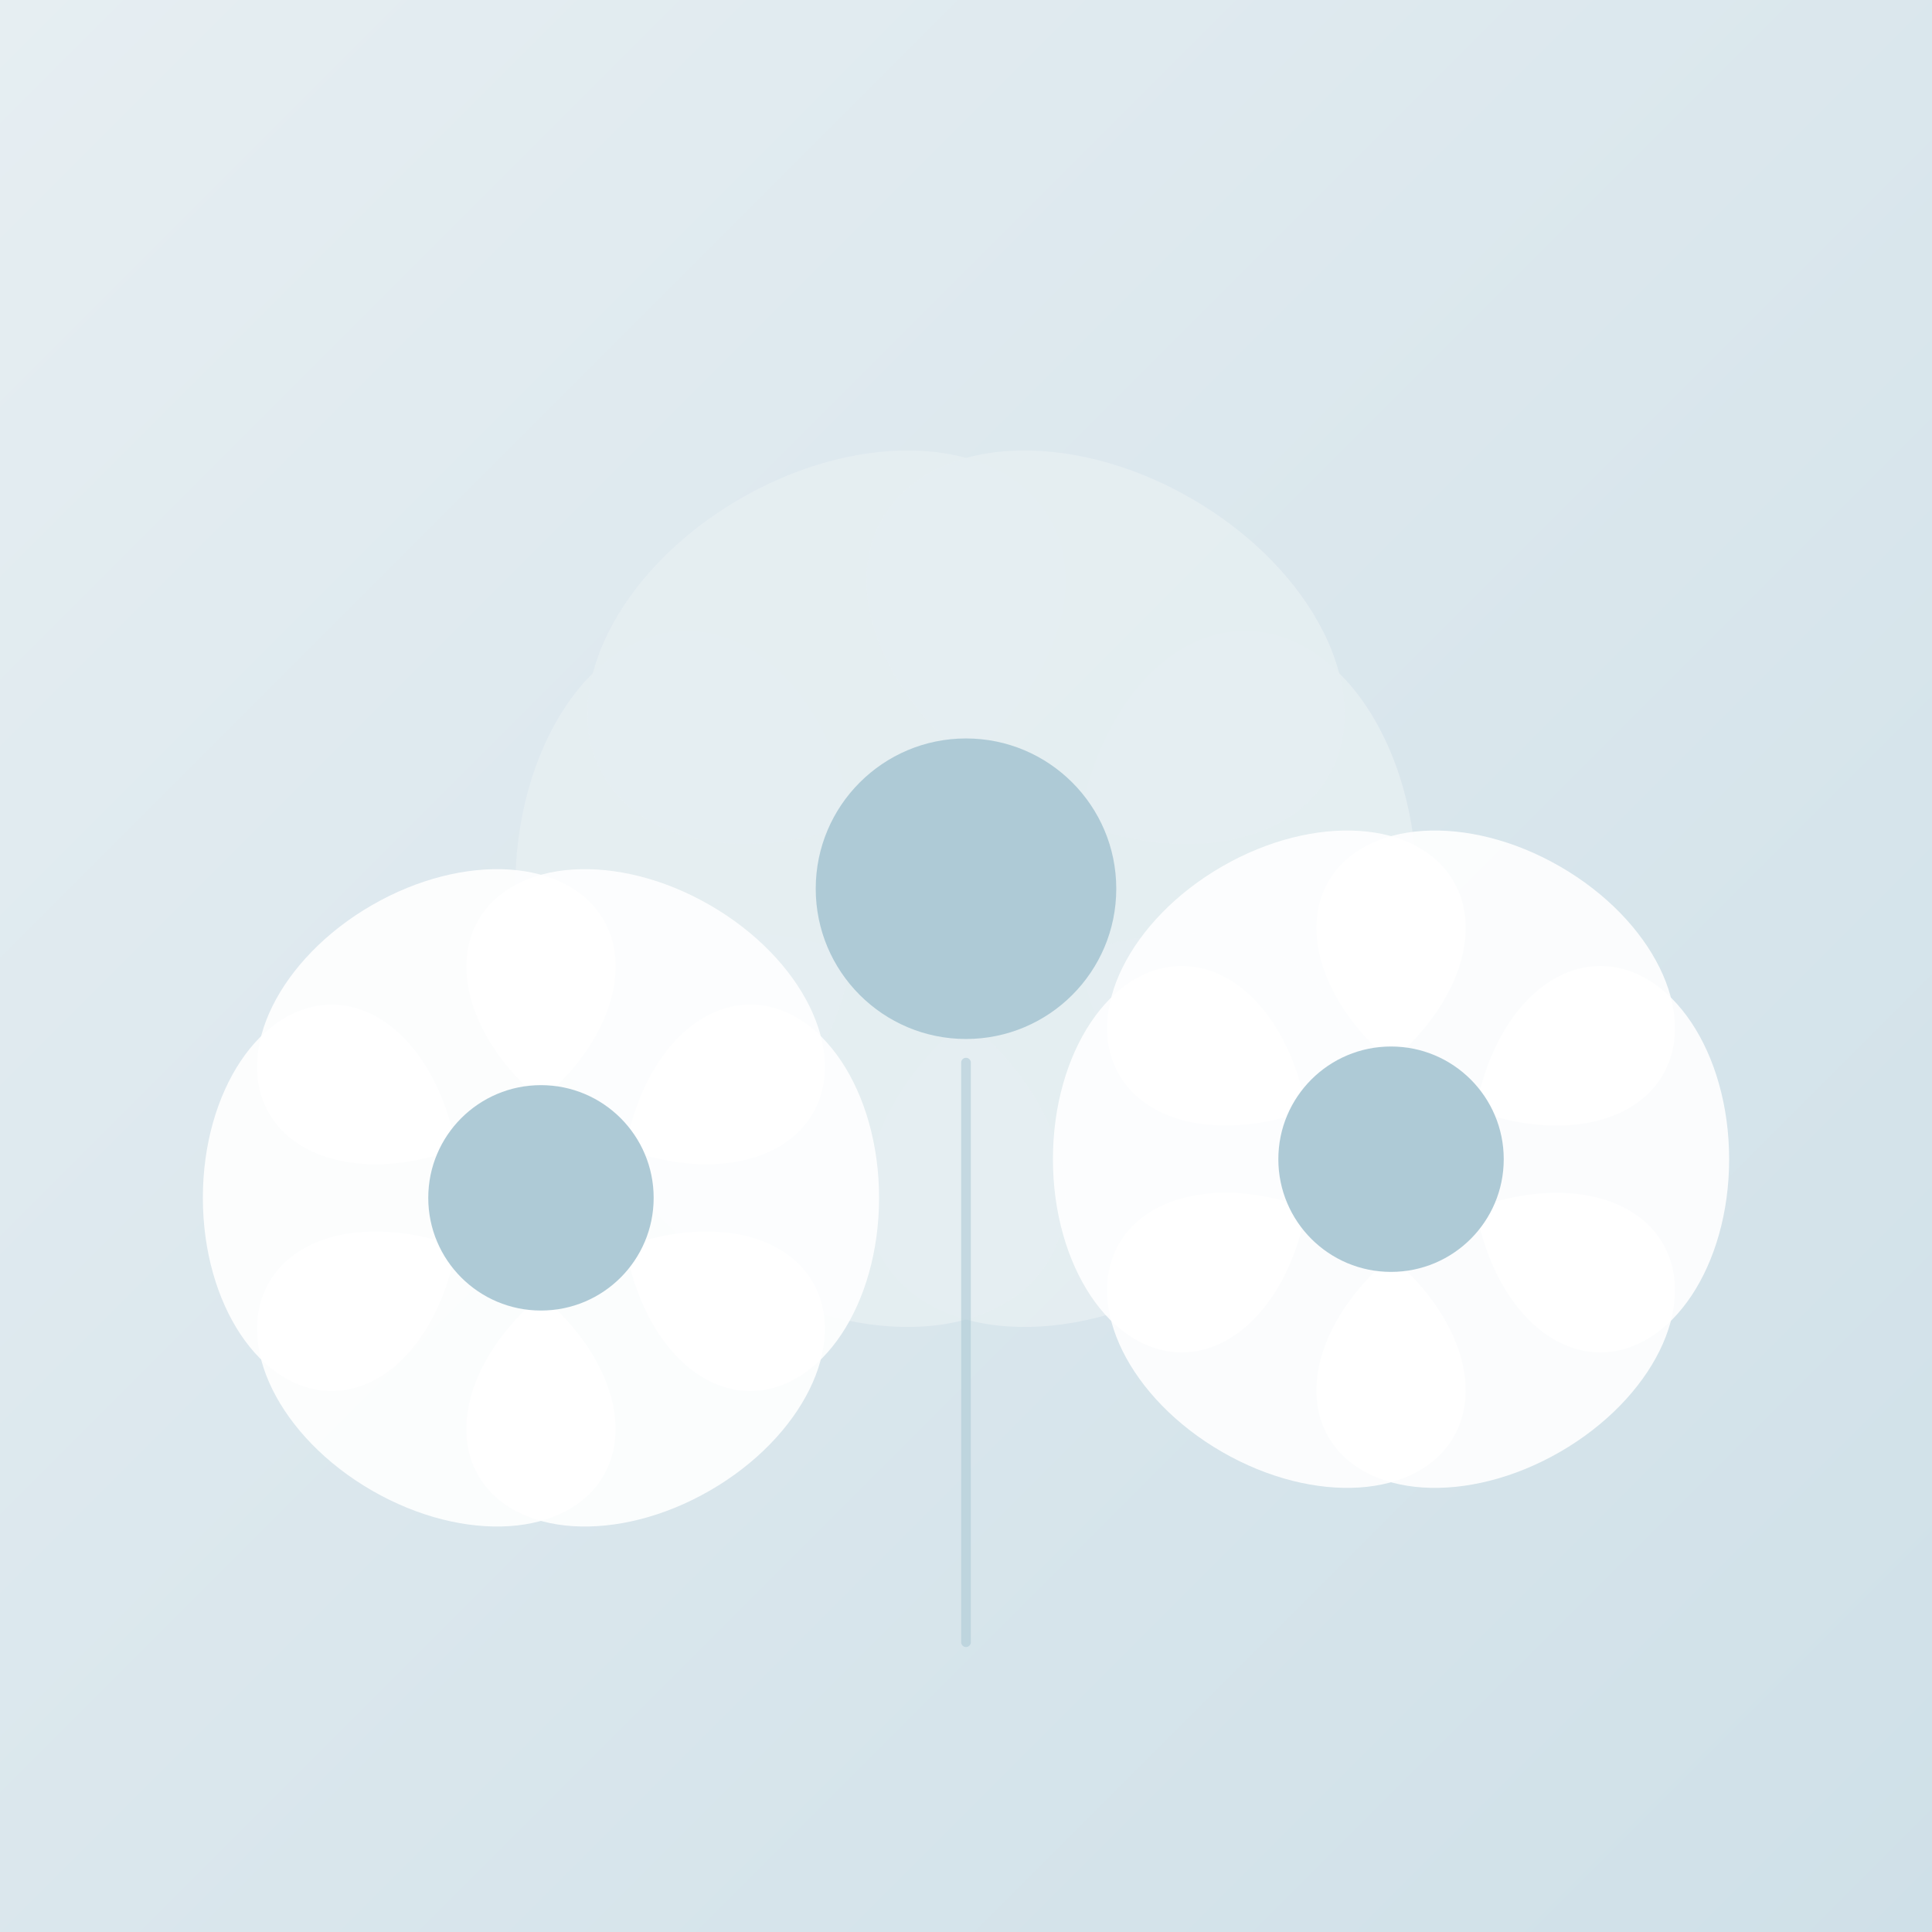
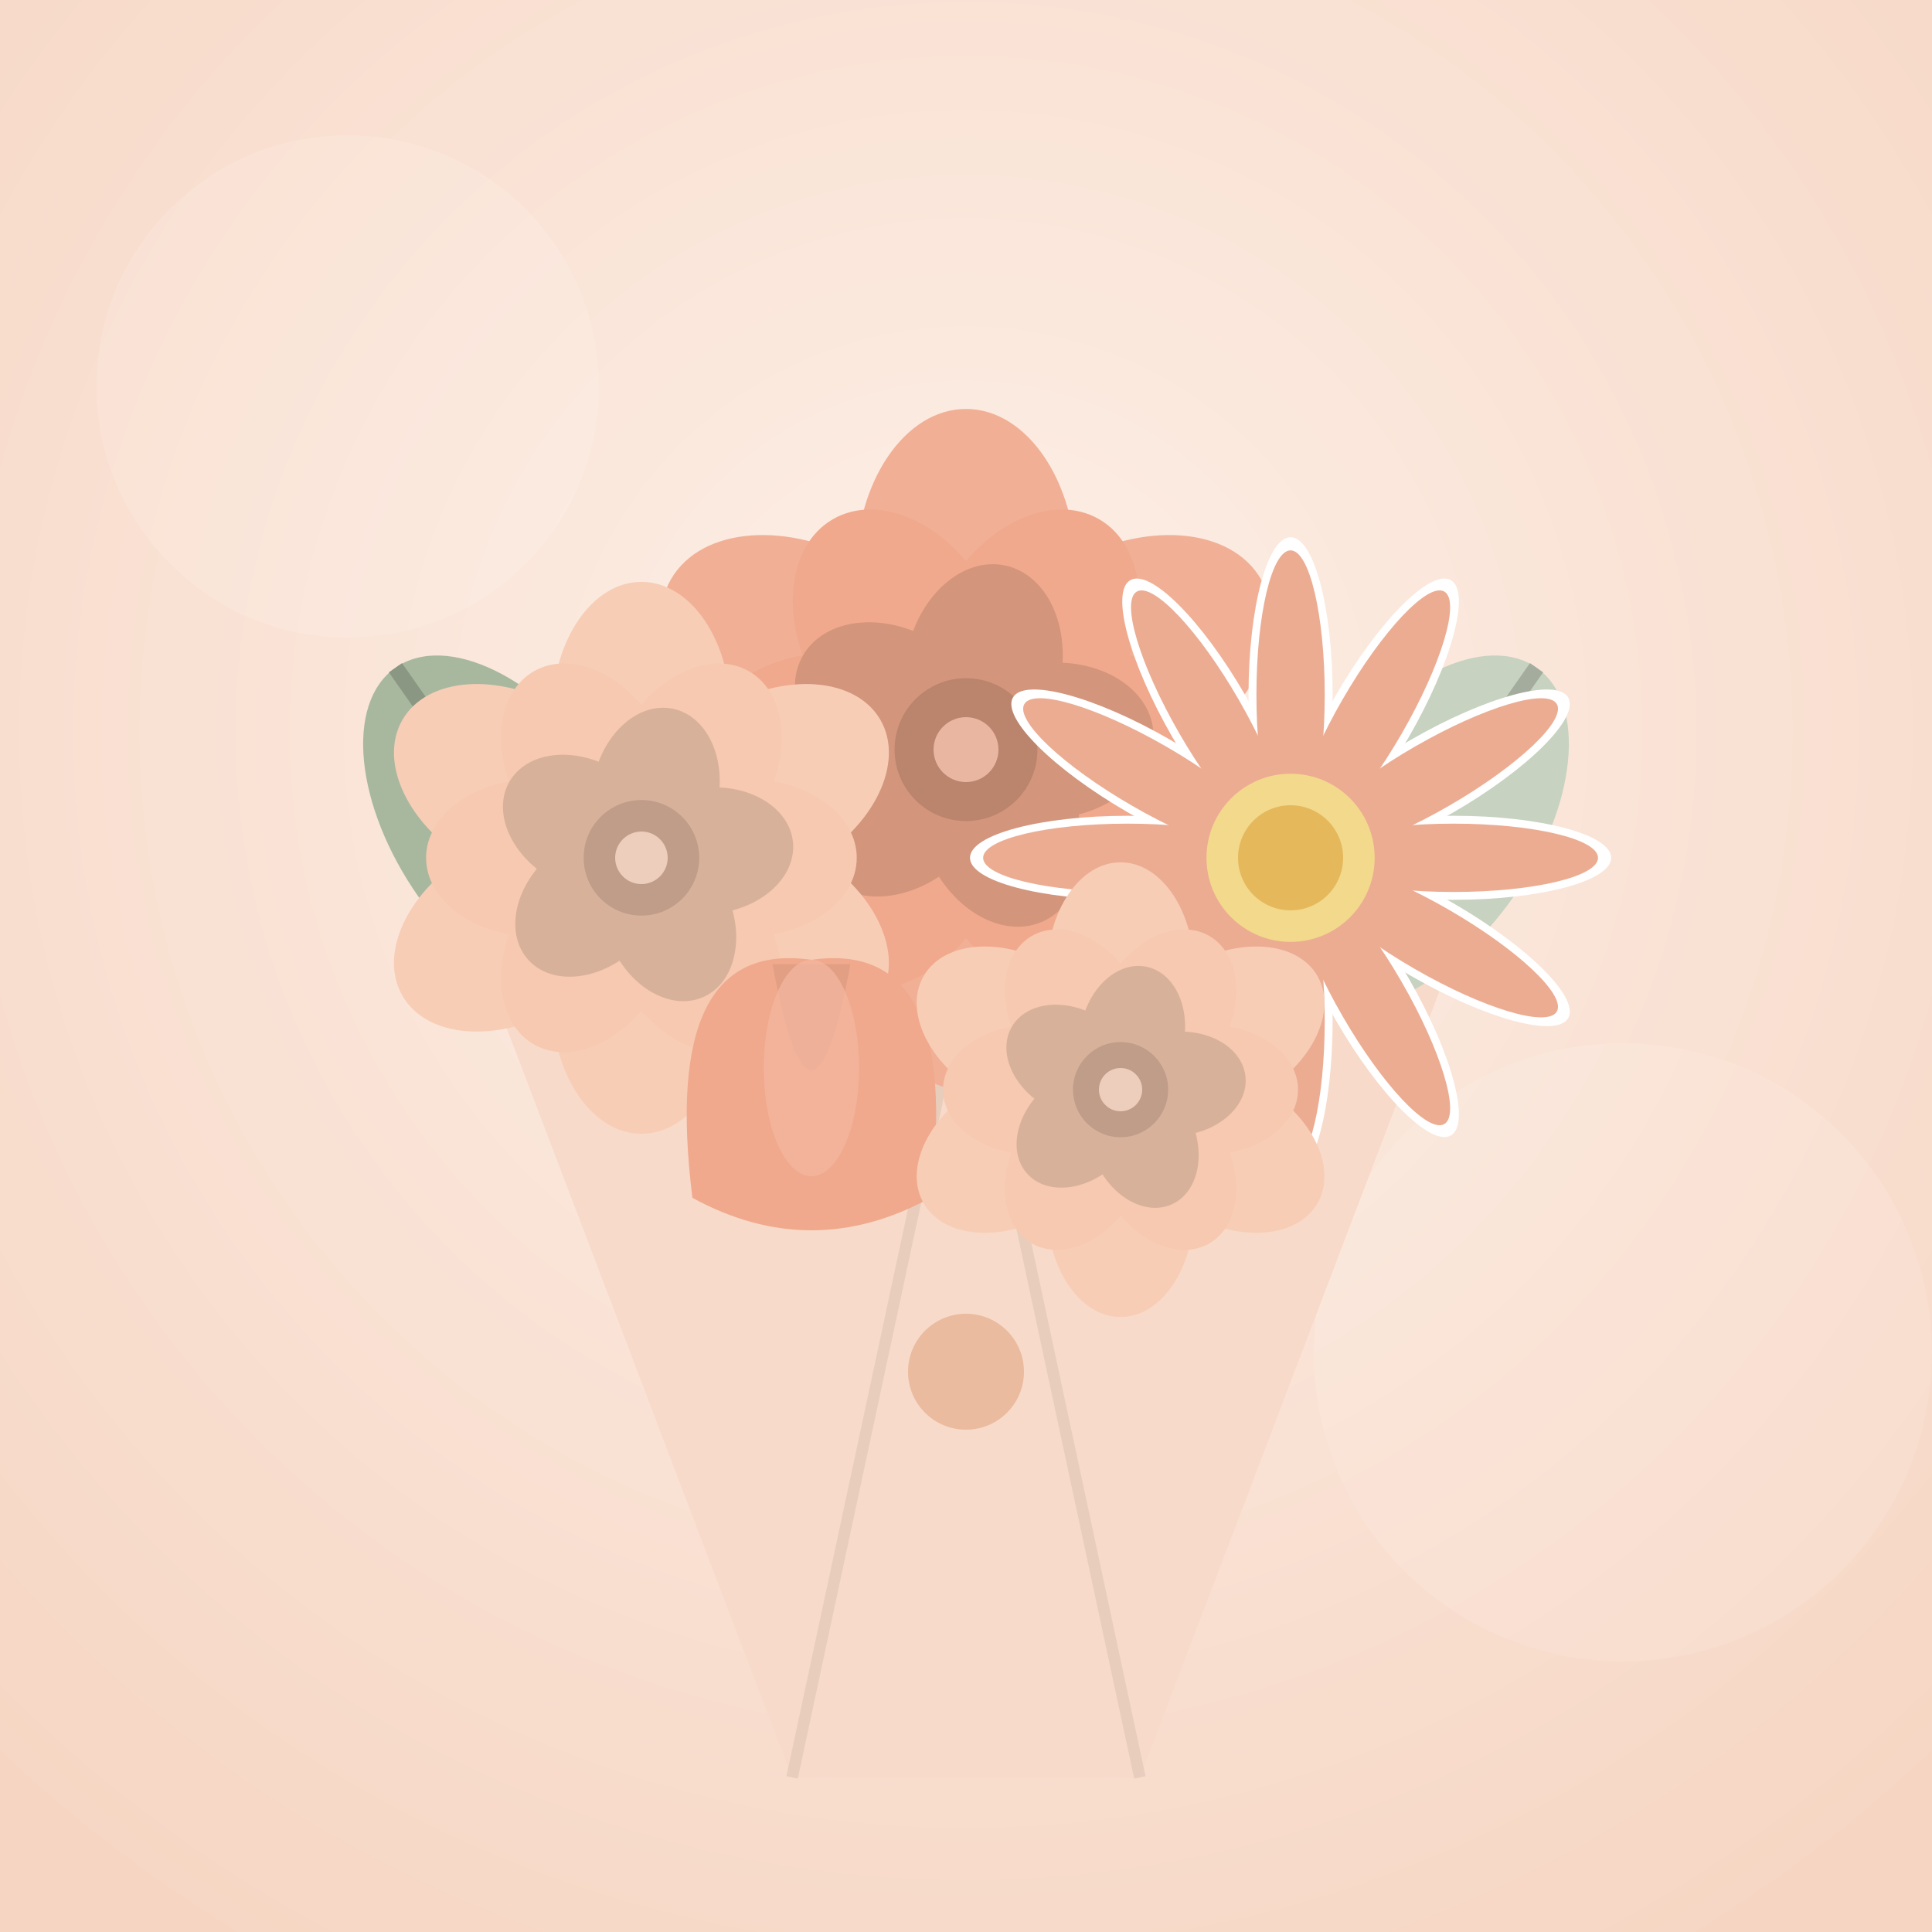
<svg xmlns="http://www.w3.org/2000/svg" width="600" height="600" viewBox="0 0 600 600">
  <defs>
-     <linearGradient id="gung9h" x1="0" y1="0" x2="1" y2="1">
-       <stop offset="0" stop-color="#E6EEF2" />
-       <stop offset="1" stop-color="#CFE0E8" />
-     </linearGradient>
+     <radialGradient id="g10" cx="50%" cy="38%" r="75%">
+       <stop offset="0" stop-color="#fdf0e8" />
+       <stop offset="1" stop-color="#F6D5C2" />
+     </radialGradient>
  </defs>
-   <rect width="600" height="600" fill="url(#gung9h)" />
-   <g transform="translate(300 276) scale(3.333333)">
-     <ellipse cx="26.0" cy="0.0" rx="16" ry="24" fill="#E6EEF2" opacity="0.9" transform="rotate(0 26.0 0.0)" />
-     <ellipse cx="13.0" cy="22.5" rx="16" ry="24" fill="#E6EEF2" opacity="0.9" transform="rotate(60 13.0 22.5)" />
-     <ellipse cx="-13.0" cy="22.5" rx="16" ry="24" fill="#E6EEF2" opacity="0.9" transform="rotate(120 -13.0 22.5)" />
-     <ellipse cx="-26.0" cy="0.0" rx="16" ry="24" fill="#E6EEF2" opacity="0.9" transform="rotate(180 -26.0 0.0)" />
-     <ellipse cx="-13.0" cy="-22.5" rx="16" ry="24" fill="#E6EEF2" opacity="0.9" transform="rotate(240 -13.0 -22.5)" />
-     <ellipse cx="13.0" cy="-22.5" rx="16" ry="24" fill="#E6EEF2" opacity="0.9" transform="rotate(300 13.0 -22.5)" />
-     <circle cx="0" cy="0" r="14" fill="#AECAD6" />
+   <rect width="600" height="600" fill="url(#g10)" />
+   <circle cx="108" cy="120" r="78" fill="#FFFFFF" opacity="0.12" />
+   <circle cx="504" cy="420" r="96" fill="#FFFFFF" opacity="0.1" />
+   <path d="M150 300 L450 300 L354 552 L246 552 Z" fill="#f7dac9" />
+   <path d="M300 300 L246 552" stroke="#dec4b5" stroke-width="3.6" opacity="0.6" />
+   <path d="M300 300 L354 552" stroke="#dec4b5" stroke-width="3.6" opacity="0.6" />
+   <g transform="rotate(-35 194.4 309.6)">
+     <ellipse cx="194.4" cy="247.2" rx="34.944" ry="62.4" fill="#A8B89F" />
+     <line x1="194.4" y1="309.6" x2="194.4" y2="184.8" stroke="#8a9782" stroke-width="4.992" />
  </g>
-   <g transform="translate(168 372) scale(2.5)">
-     <ellipse cx="26.0" cy="0.0" rx="16" ry="24" fill="#ffffff" opacity="0.9" transform="rotate(0 26.0 0.0)" />
-     <ellipse cx="13.0" cy="22.5" rx="16" ry="24" fill="#ffffff" opacity="0.9" transform="rotate(60 13.0 22.5)" />
-     <ellipse cx="-13.0" cy="22.5" rx="16" ry="24" fill="#ffffff" opacity="0.9" transform="rotate(120 -13.0 22.5)" />
-     <ellipse cx="-26.0" cy="0.0" rx="16" ry="24" fill="#ffffff" opacity="0.9" transform="rotate(180 -26.0 0.0)" />
-     <ellipse cx="-13.0" cy="-22.5" rx="16" ry="24" fill="#ffffff" opacity="0.9" transform="rotate(240 -13.0 -22.5)" />
-     <ellipse cx="13.0" cy="-22.5" rx="16" ry="24" fill="#ffffff" opacity="0.9" transform="rotate(300 13.0 -22.5)" />
-     <circle cx="0" cy="0" r="14" fill="#AECAD6" />
+   <g transform="rotate(35 405.6 309.6)">
+     <ellipse cx="405.6" cy="247.2" rx="34.944" ry="62.4" fill="#C7D2C0" />
+     <line x1="405.6" y1="309.6" x2="405.6" y2="184.8" stroke="#a3ac9d" stroke-width="4.992" />
  </g>
-   <g transform="translate(432 360) scale(2.5)">
-     <ellipse cx="26.0" cy="0.0" rx="16" ry="24" fill="#ffffff" opacity="0.9" transform="rotate(0 26.0 0.0)" />
-     <ellipse cx="13.0" cy="22.5" rx="16" ry="24" fill="#ffffff" opacity="0.9" transform="rotate(60 13.0 22.5)" />
-     <ellipse cx="-13.0" cy="22.5" rx="16" ry="24" fill="#ffffff" opacity="0.9" transform="rotate(120 -13.0 22.5)" />
-     <ellipse cx="-26.0" cy="0.0" rx="16" ry="24" fill="#ffffff" opacity="0.9" transform="rotate(180 -26.0 0.0)" />
-     <ellipse cx="-13.0" cy="-22.5" rx="16" ry="24" fill="#ffffff" opacity="0.9" transform="rotate(240 -13.0 -22.5)" />
-     <ellipse cx="13.0" cy="-22.5" rx="16" ry="24" fill="#ffffff" opacity="0.9" transform="rotate(300 13.0 -22.5)" />
-     <circle cx="0" cy="0" r="14" fill="#AECAD6" />
+   <g transform="rotate(0 300 338.4)">
+     <ellipse cx="300" cy="280.8" rx="32.256" ry="57.6" fill="#B7C6AE" />
+     <line x1="300" y1="338.4" x2="300" y2="223.2" stroke="#96a28f" stroke-width="4.608" />
  </g>
-   <path d="M300 330 L300 510" stroke="#AECAD6" stroke-width="3" stroke-linecap="round" opacity="0.6" />
+   <g>
+     <ellipse cx="300" cy="177.4" rx="34.272" ry="50.4" fill="#f1b095" opacity="1" transform="rotate(0.0 300 232.8)" />
+     <ellipse cx="300" cy="177.4" rx="34.272" ry="50.4" fill="#f1b095" opacity="1" transform="rotate(60.0 300 232.8)" />
+     <ellipse cx="300" cy="177.4" rx="34.272" ry="50.4" fill="#f1b095" opacity="1" transform="rotate(120.0 300 232.8)" />
+     <ellipse cx="300" cy="177.4" rx="34.272" ry="50.4" fill="#f1b095" opacity="1" transform="rotate(180.0 300 232.8)" />
+     <ellipse cx="300" cy="177.4" rx="34.272" ry="50.4" fill="#f1b095" opacity="1" transform="rotate(240.0 300 232.8)" />
+     <ellipse cx="300" cy="177.4" rx="34.272" ry="50.4" fill="#f1b095" opacity="1" transform="rotate(300.0 300 232.8)" />
+     <ellipse cx="300" cy="192.5" rx="30.24" ry="42.336" fill="#F0A98C" opacity="1" transform="rotate(30.0 300 232.8)" />
+     <ellipse cx="300" cy="192.5" rx="30.24" ry="42.336" fill="#F0A98C" opacity="1" transform="rotate(90.0 300 232.8)" />
+     <ellipse cx="300" cy="192.5" rx="30.24" ry="42.336" fill="#F0A98C" opacity="1" transform="rotate(150.0 300 232.8)" />
+     <ellipse cx="300" cy="192.5" rx="30.24" ry="42.336" fill="#F0A98C" opacity="1" transform="rotate(210.0 300 232.8)" />
+     <ellipse cx="300" cy="192.5" rx="30.24" ry="42.336" fill="#F0A98C" opacity="1" transform="rotate(270.0 300 232.8)" />
+     <ellipse cx="300" cy="192.5" rx="30.24" ry="42.336" fill="#F0A98C" opacity="1" transform="rotate(330.0 300 232.8)" />
+     <ellipse cx="300" cy="206.6" rx="24.192" ry="32.256" fill="#d3957b" opacity="1" transform="rotate(12.0 300 232.8)" />
+     <ellipse cx="300" cy="206.6" rx="24.192" ry="32.256" fill="#d3957b" opacity="1" transform="rotate(84.0 300 232.8)" />
+     <ellipse cx="300" cy="206.6" rx="24.192" ry="32.256" fill="#d3957b" opacity="1" transform="rotate(156.0 300 232.8)" />
+     <ellipse cx="300" cy="206.6" rx="24.192" ry="32.256" fill="#d3957b" opacity="1" transform="rotate(228.0 300 232.8)" />
+     <ellipse cx="300" cy="206.6" rx="24.192" ry="32.256" fill="#d3957b" opacity="1" transform="rotate(300.0 300 232.8)" />
+     <circle cx="300" cy="232.8" r="22.176" fill="#bb846d" />
+     <circle cx="300" cy="232.8" r="10.08" fill="#f5c3af" opacity="0.8" />
+   </g>
+   <g>
+     <ellipse cx="199.2" cy="221.5" rx="27.744" ry="40.8" fill="#f7cdb6" opacity="1" transform="rotate(0.0 199.2 266.4)" />
+     <ellipse cx="199.2" cy="221.5" rx="27.744" ry="40.8" fill="#f7cdb6" opacity="1" transform="rotate(60.0 199.2 266.4)" />
+     <ellipse cx="199.2" cy="221.5" rx="27.744" ry="40.8" fill="#f7cdb6" opacity="1" transform="rotate(120.0 199.2 266.4)" />
+     <ellipse cx="199.2" cy="221.5" rx="27.744" ry="40.8" fill="#f7cdb6" opacity="1" transform="rotate(180.0 199.2 266.4)" />
+     <ellipse cx="199.2" cy="221.5" rx="27.744" ry="40.8" fill="#f7cdb6" opacity="1" transform="rotate(240.0 199.2 266.4)" />
+     <ellipse cx="199.2" cy="221.5" rx="27.744" ry="40.8" fill="#f7cdb6" opacity="1" transform="rotate(300.0 199.2 266.4)" />
+     <ellipse cx="199.2" cy="233.8" rx="24.48" ry="34.272" fill="#F6C9B0" opacity="1" transform="rotate(30.0 199.2 266.4)" />
+     <ellipse cx="199.2" cy="233.8" rx="24.48" ry="34.272" fill="#F6C9B0" opacity="1" transform="rotate(90.0 199.2 266.4)" />
+     <ellipse cx="199.2" cy="233.8" rx="24.48" ry="34.272" fill="#F6C9B0" opacity="1" transform="rotate(150.0 199.2 266.4)" />
+     <ellipse cx="199.2" cy="233.8" rx="24.48" ry="34.272" fill="#F6C9B0" opacity="1" transform="rotate(210.0 199.2 266.4)" />
+     <ellipse cx="199.2" cy="233.8" rx="24.48" ry="34.272" fill="#F6C9B0" opacity="1" transform="rotate(270.0 199.2 266.4)" />
+     <ellipse cx="199.2" cy="233.8" rx="24.48" ry="34.272" fill="#F6C9B0" opacity="1" transform="rotate(330.0 199.2 266.4)" />
+     <ellipse cx="199.2" cy="245.2" rx="19.584" ry="26.112" fill="#d8b19b" opacity="1" transform="rotate(12.0 199.2 266.4)" />
+     <ellipse cx="199.2" cy="245.2" rx="19.584" ry="26.112" fill="#d8b19b" opacity="1" transform="rotate(84.0 199.2 266.4)" />
+     <ellipse cx="199.2" cy="245.2" rx="19.584" ry="26.112" fill="#d8b19b" opacity="1" transform="rotate(156.0 199.2 266.4)" />
+     <ellipse cx="199.2" cy="245.2" rx="19.584" ry="26.112" fill="#d8b19b" opacity="1" transform="rotate(228.0 199.2 266.4)" />
+     <ellipse cx="199.2" cy="245.2" rx="19.584" ry="26.112" fill="#d8b19b" opacity="1" transform="rotate(300.0 199.2 266.4)" />
+     <circle cx="199.2" cy="266.4" r="17.952" fill="#c09d89" />
+     <circle cx="199.2" cy="266.4" r="8.16" fill="#f9d9c8" opacity="0.8" />
+   </g>
+   <g>
+     <ellipse cx="400.8" cy="215.8" rx="13.056" ry="48.96" fill="#FFFFFF" opacity="1" transform="rotate(0.0 400.8 266.4)" />
+     <ellipse cx="400.8" cy="215.8" rx="13.056" ry="48.96" fill="#FFFFFF" opacity="1" transform="rotate(30.0 400.8 266.4)" />
+     <ellipse cx="400.8" cy="215.8" rx="13.056" ry="48.96" fill="#FFFFFF" opacity="1" transform="rotate(60.0 400.8 266.4)" />
+     <ellipse cx="400.8" cy="215.8" rx="13.056" ry="48.96" fill="#FFFFFF" opacity="1" transform="rotate(90.0 400.8 266.4)" />
+     <ellipse cx="400.8" cy="215.8" rx="13.056" ry="48.96" fill="#FFFFFF" opacity="1" transform="rotate(120.0 400.8 266.4)" />
+     <ellipse cx="400.8" cy="215.8" rx="13.056" ry="48.96" fill="#FFFFFF" opacity="1" transform="rotate(150.0 400.8 266.4)" />
+     <ellipse cx="400.8" cy="215.8" rx="13.056" ry="48.96" fill="#FFFFFF" opacity="1" transform="rotate(180.0 400.8 266.4)" />
+     <ellipse cx="400.8" cy="215.8" rx="13.056" ry="48.96" fill="#FFFFFF" opacity="1" transform="rotate(210.0 400.8 266.4)" />
+     <ellipse cx="400.8" cy="215.8" rx="13.056" ry="48.96" fill="#FFFFFF" opacity="1" transform="rotate(240.0 400.8 266.4)" />
+     <ellipse cx="400.8" cy="215.8" rx="13.056" ry="48.96" fill="#FFFFFF" opacity="1" transform="rotate(270.0 400.8 266.4)" />
+     <ellipse cx="400.8" cy="215.8" rx="13.056" ry="48.96" fill="#FFFFFF" opacity="1" transform="rotate(300.0 400.8 266.4)" />
+     <ellipse cx="400.8" cy="215.8" rx="13.056" ry="48.96" fill="#FFFFFF" opacity="1" transform="rotate(330.0 400.8 266.4)" />
+     <ellipse cx="400.8" cy="215.8" rx="10.608" ry="44.88" fill="#ecac92" opacity="1" transform="rotate(0.0 400.8 266.4)" />
+     <ellipse cx="400.8" cy="215.8" rx="10.608" ry="44.88" fill="#ecac92" opacity="1" transform="rotate(30.0 400.8 266.4)" />
+     <ellipse cx="400.8" cy="215.8" rx="10.608" ry="44.88" fill="#ecac92" opacity="1" transform="rotate(60.0 400.8 266.4)" />
+     <ellipse cx="400.8" cy="215.8" rx="10.608" ry="44.88" fill="#ecac92" opacity="1" transform="rotate(90.0 400.8 266.4)" />
+     <ellipse cx="400.8" cy="215.8" rx="10.608" ry="44.88" fill="#ecac92" opacity="1" transform="rotate(120.0 400.8 266.4)" />
+     <ellipse cx="400.8" cy="215.8" rx="10.608" ry="44.88" fill="#ecac92" opacity="1" transform="rotate(150.0 400.8 266.4)" />
+     <ellipse cx="400.8" cy="215.8" rx="10.608" ry="44.88" fill="#ecac92" opacity="1" transform="rotate(180.0 400.8 266.4)" />
+     <ellipse cx="400.8" cy="215.8" rx="10.608" ry="44.88" fill="#ecac92" opacity="1" transform="rotate(210.0 400.8 266.4)" />
+     <ellipse cx="400.8" cy="215.8" rx="10.608" ry="44.88" fill="#ecac92" opacity="1" transform="rotate(240.0 400.8 266.4)" />
+     <ellipse cx="400.8" cy="215.8" rx="10.608" ry="44.88" fill="#ecac92" opacity="1" transform="rotate(270.0 400.8 266.4)" />
+     <ellipse cx="400.8" cy="215.8" rx="10.608" ry="44.88" fill="#ecac92" opacity="1" transform="rotate(300.0 400.8 266.4)" />
+     <ellipse cx="400.8" cy="215.8" rx="10.608" ry="44.88" fill="#ecac92" opacity="1" transform="rotate(330.0 400.8 266.4)" />
+     <circle cx="400.8" cy="266.4" r="26.112" fill="#F3D98C" />
+     <circle cx="400.8" cy="266.4" r="16.32" fill="#E6B85C" />
+   </g>
+   <g>
+     <path d="M215.04 372 Q204.96 291.36 252 298.08 Q299.04 291.36 288.96 372 Q252 392.16 215.04 372 Z" fill="#F0A98C" />
+     <path d="M239.904 299.424 Q252 365.28 264.096 299.424" fill="#d3957b" opacity="0.5" />
+     <ellipse cx="252" cy="331.68" rx="14.784" ry="33.6" fill="#f3b8a1" opacity="0.7" />
+   </g>
+   <g>
+     <ellipse cx="348" cy="301.4" rx="22.848" ry="33.6" fill="#f7cdb6" opacity="1" transform="rotate(0.0 348 338.4)" />
+     <ellipse cx="348" cy="301.4" rx="22.848" ry="33.6" fill="#f7cdb6" opacity="1" transform="rotate(60.0 348 338.4)" />
+     <ellipse cx="348" cy="301.4" rx="22.848" ry="33.6" fill="#f7cdb6" opacity="1" transform="rotate(120.0 348 338.4)" />
+     <ellipse cx="348" cy="301.4" rx="22.848" ry="33.6" fill="#f7cdb6" opacity="1" transform="rotate(180.0 348 338.4)" />
+     <ellipse cx="348" cy="301.4" rx="22.848" ry="33.6" fill="#f7cdb6" opacity="1" transform="rotate(240.0 348 338.4)" />
+     <ellipse cx="348" cy="301.4" rx="22.848" ry="33.6" fill="#f7cdb6" opacity="1" transform="rotate(300.0 348 338.4)" />
+     <ellipse cx="348" cy="311.5" rx="20.16" ry="28.224" fill="#F6C9B0" opacity="1" transform="rotate(30.0 348 338.4)" />
+     <ellipse cx="348" cy="311.5" rx="20.16" ry="28.224" fill="#F6C9B0" opacity="1" transform="rotate(90.0 348 338.4)" />
+     <ellipse cx="348" cy="311.5" rx="20.16" ry="28.224" fill="#F6C9B0" opacity="1" transform="rotate(150.0 348 338.4)" />
+     <ellipse cx="348" cy="311.5" rx="20.16" ry="28.224" fill="#F6C9B0" opacity="1" transform="rotate(210.0 348 338.4)" />
+     <ellipse cx="348" cy="311.5" rx="20.16" ry="28.224" fill="#F6C9B0" opacity="1" transform="rotate(270.0 348 338.4)" />
+     <ellipse cx="348" cy="311.5" rx="20.16" ry="28.224" fill="#F6C9B0" opacity="1" transform="rotate(330.0 348 338.4)" />
+     <ellipse cx="348" cy="320.9" rx="16.128" ry="21.504" fill="#d8b19b" opacity="1" transform="rotate(12.0 348 338.4)" />
+     <ellipse cx="348" cy="320.9" rx="16.128" ry="21.504" fill="#d8b19b" opacity="1" transform="rotate(84.0 348 338.4)" />
+     <ellipse cx="348" cy="320.9" rx="16.128" ry="21.504" fill="#d8b19b" opacity="1" transform="rotate(156.0 348 338.4)" />
+     <ellipse cx="348" cy="320.9" rx="16.128" ry="21.504" fill="#d8b19b" opacity="1" transform="rotate(228.0 348 338.4)" />
+     <ellipse cx="348" cy="320.9" rx="16.128" ry="21.504" fill="#d8b19b" opacity="1" transform="rotate(300.0 348 338.4)" />
+     <circle cx="348" cy="338.4" r="14.784" fill="#c09d89" />
+     <circle cx="348" cy="338.4" r="6.72" fill="#f9d9c8" opacity="0.8" />
+   </g>
+   <circle cx="300" cy="426" r="18" fill="#eabb9e" />
</svg>
